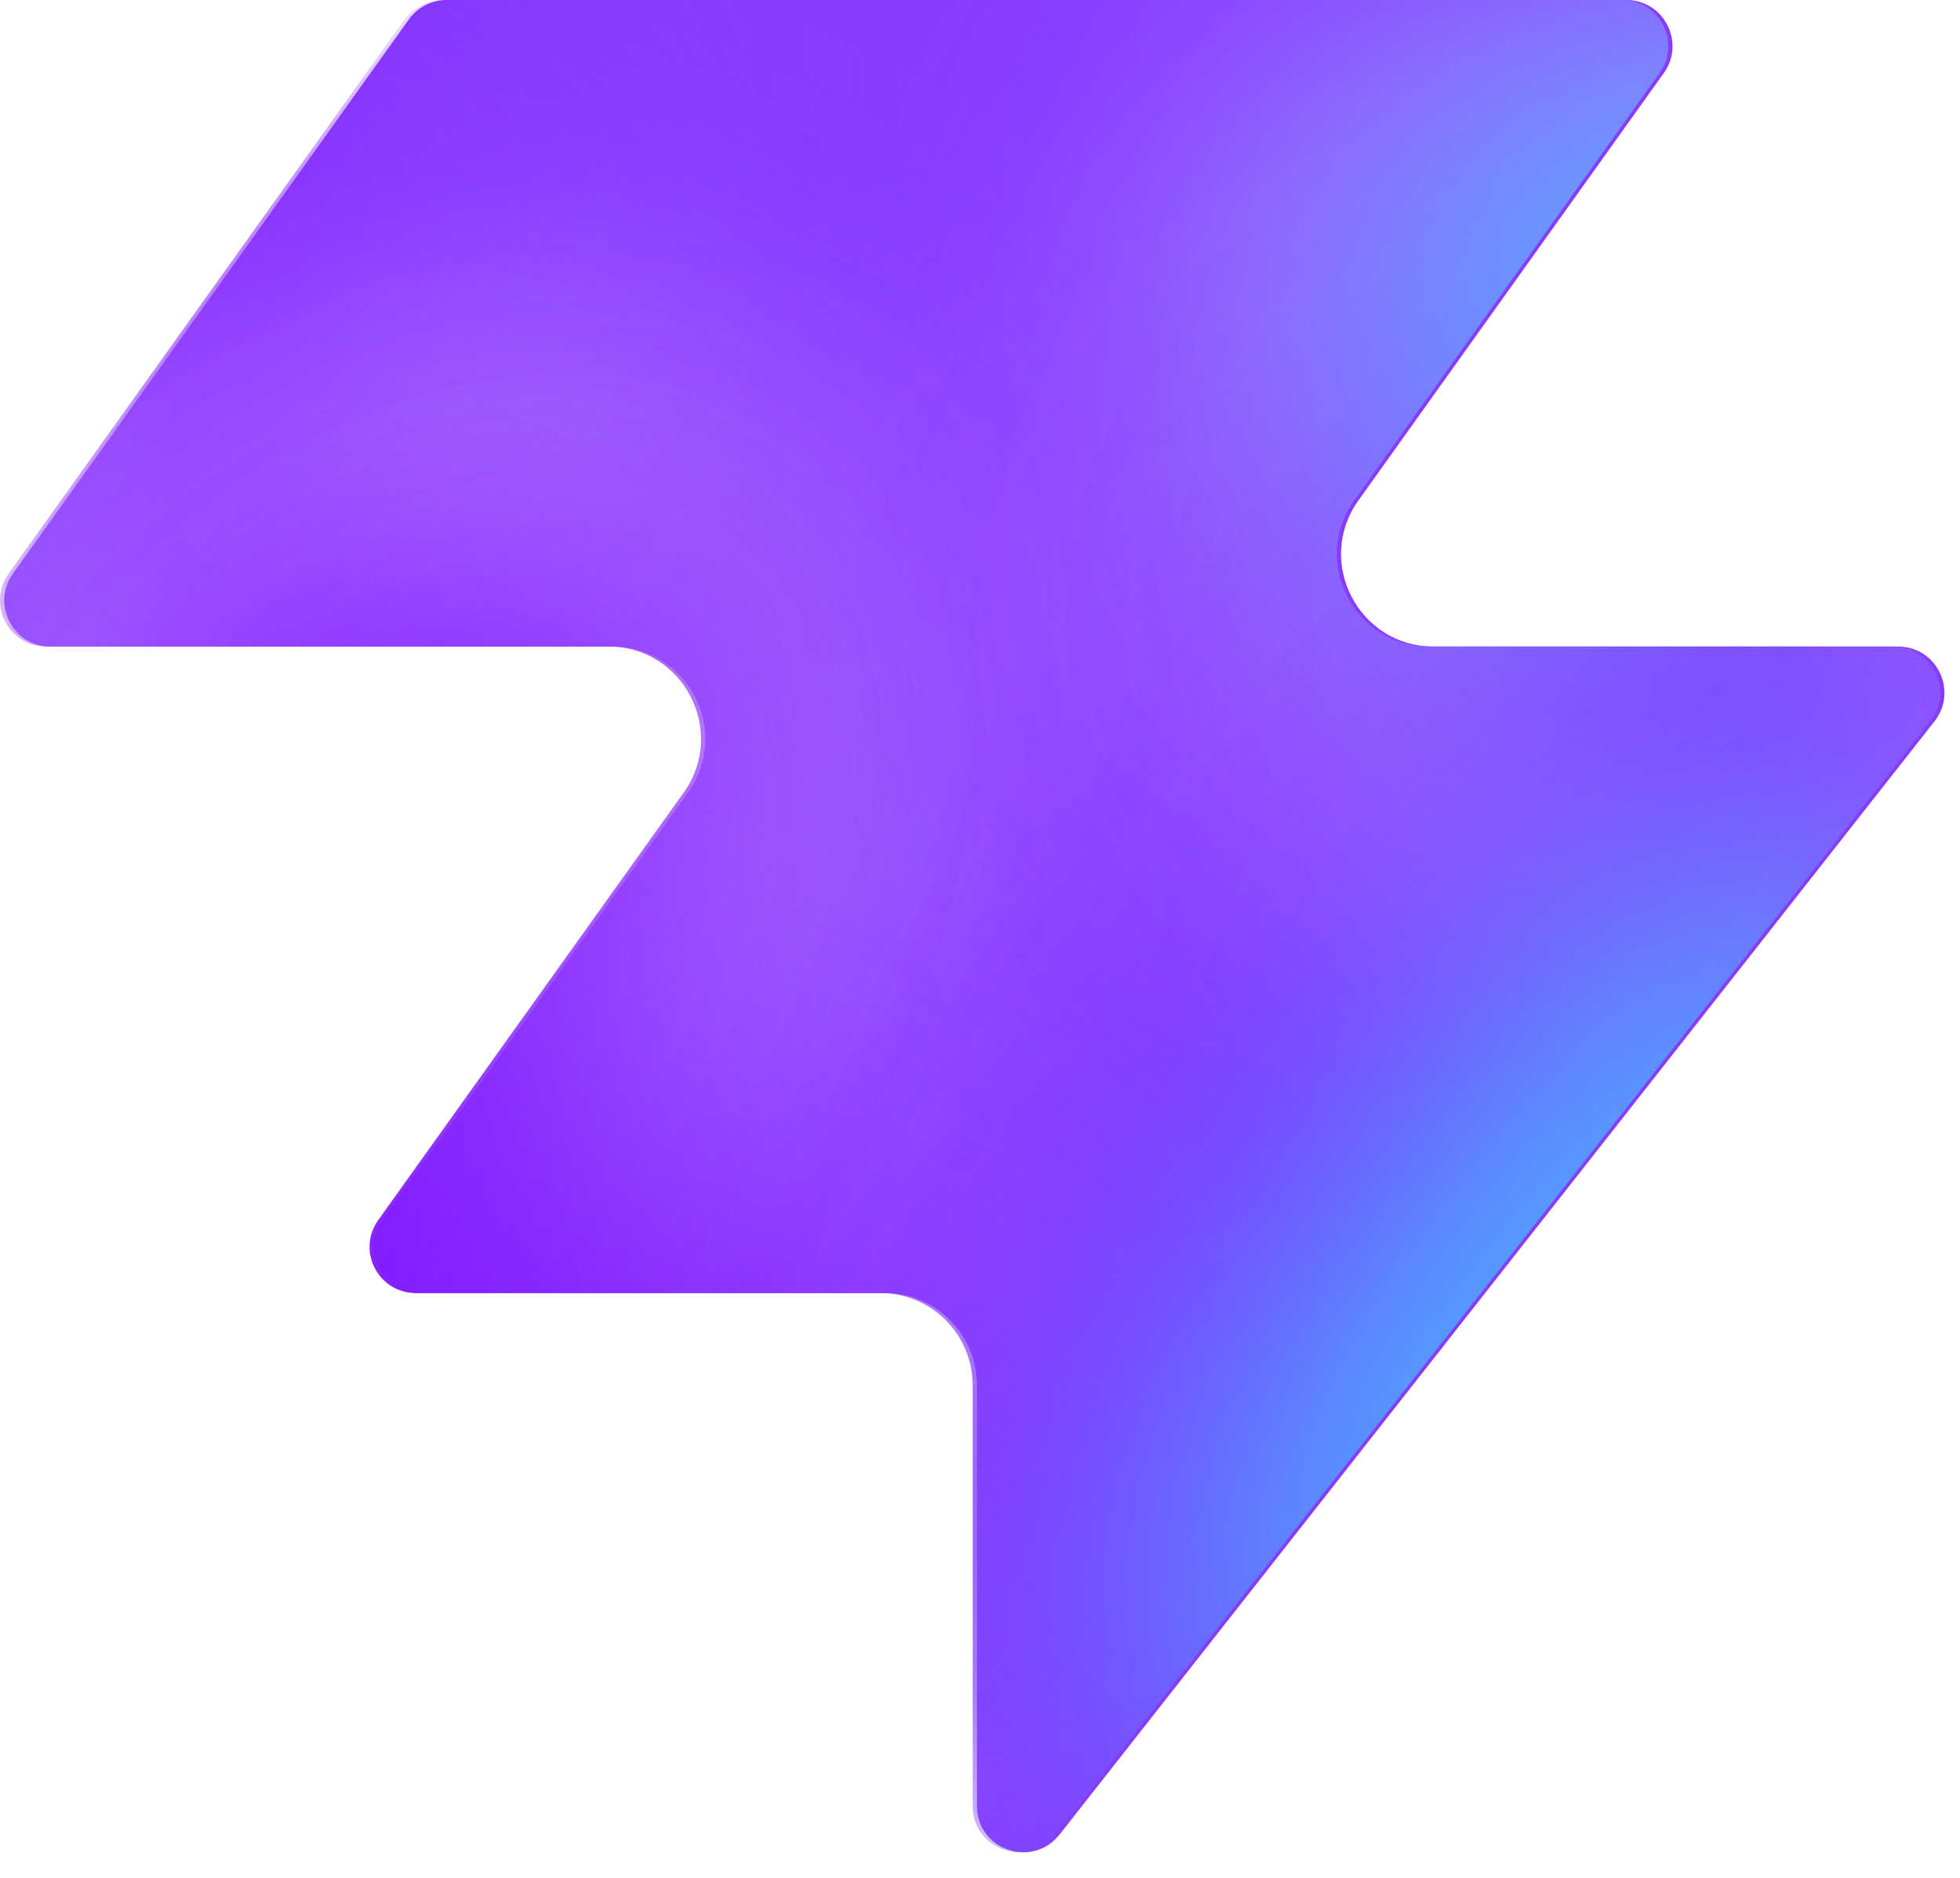
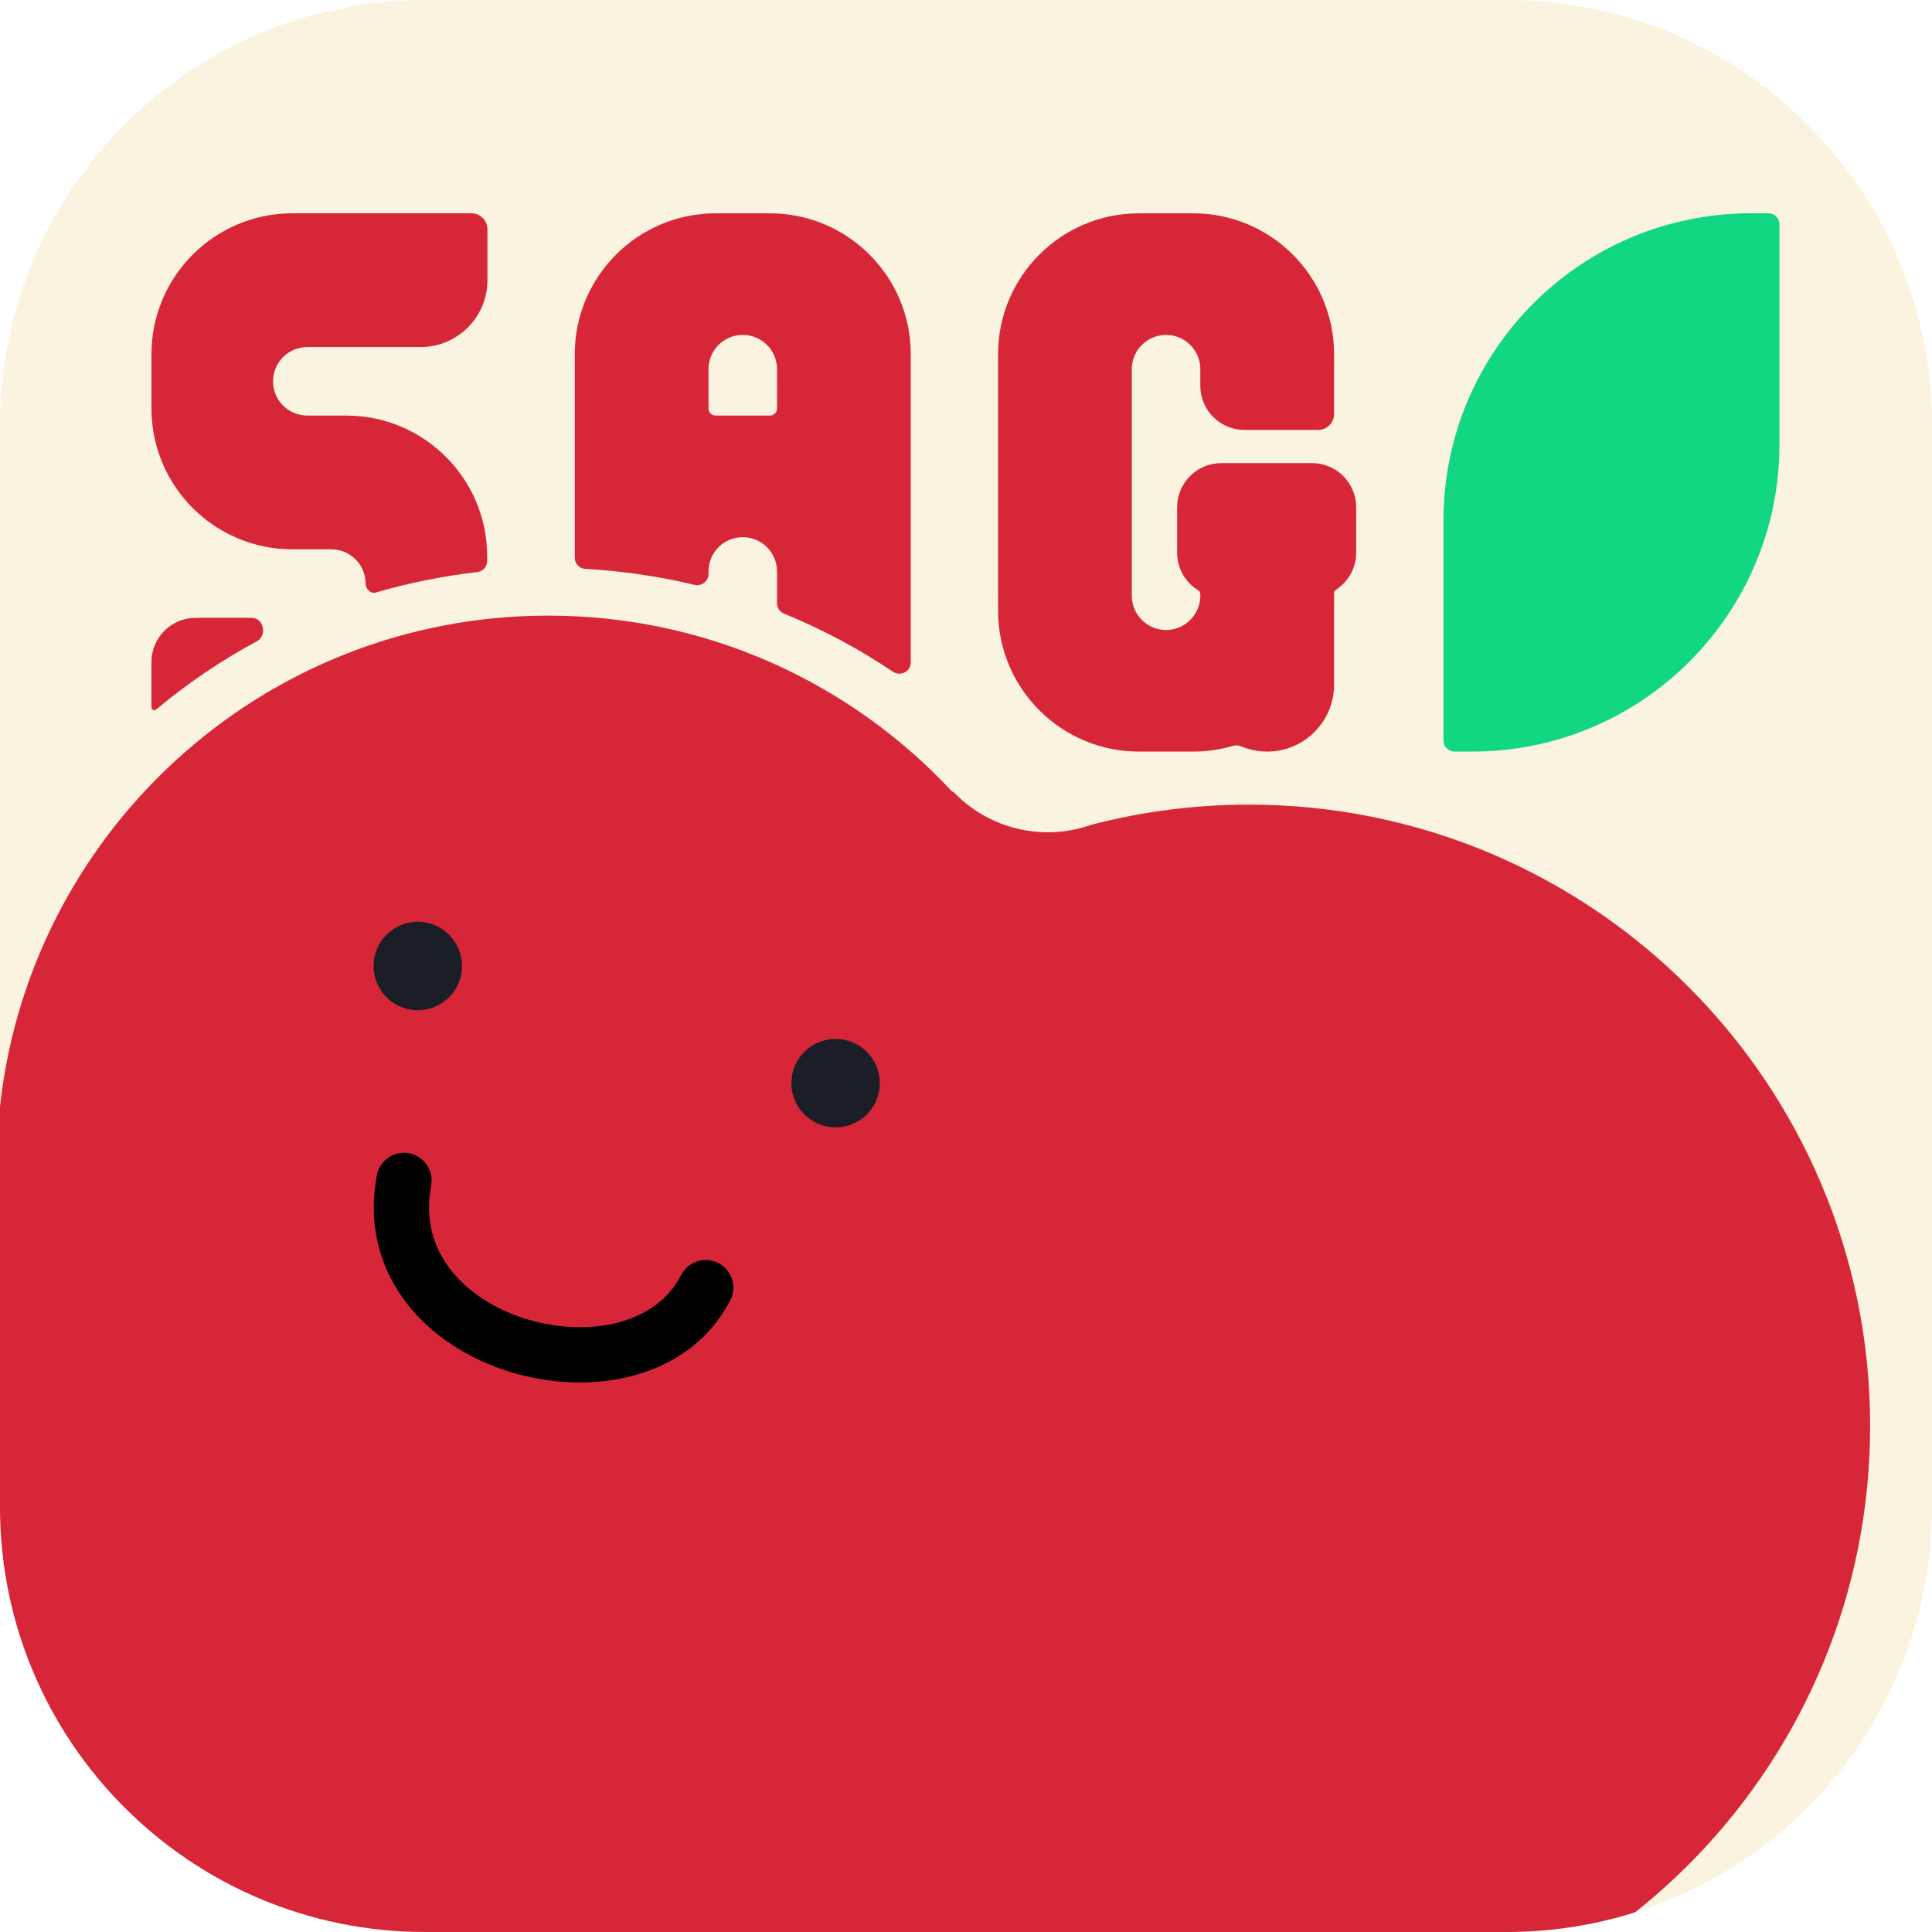
- <svg xmlns="http://www.w3.org/2000/svg" width="48" height="46" fill="none" viewBox="0 0 48 46">
-   <path fill="#863bff" d="M25.946 44.938c-.664.845-2.021.375-2.021-.698V33.937a2.26 2.26 0 0 0-2.262-2.262H10.287c-.92 0-1.456-1.04-.92-1.788l7.48-10.471c1.07-1.497 0-3.578-1.842-3.578H1.237c-.92 0-1.456-1.04-.92-1.788L10.013.474c.214-.297.556-.474.92-.474h28.894c.92 0 1.456 1.04.92 1.788l-7.48 10.471c-1.07 1.498 0 3.579 1.842 3.579h11.377c.943 0 1.473 1.088.89 1.83L25.947 44.94z" style="fill:#863bff;fill:color(display-p3 .525 .23 1);fill-opacity:1" />
-   <mask id="a" width="48" height="46" x="0" y="0" maskUnits="userSpaceOnUse" style="mask-type:alpha">
-     <path fill="#000" d="M25.842 44.938c-.664.844-2.021.375-2.021-.698V33.937a2.26 2.26 0 0 0-2.262-2.262H10.183c-.92 0-1.456-1.04-.92-1.788l7.48-10.471c1.07-1.498 0-3.579-1.842-3.579H1.133c-.92 0-1.456-1.04-.92-1.787L9.91.473c.214-.297.556-.474.92-.474h28.894c.92 0 1.456 1.04.92 1.788l-7.48 10.471c-1.07 1.498 0 3.578 1.842 3.578h11.377c.943 0 1.473 1.088.89 1.832L25.843 44.94z" style="fill:#000;fill-opacity:1" />
+ <svg xmlns="http://www.w3.org/2000/svg" width="200" height="200" viewBox="0 0 200 200" fill="none">
+   <rect width="200" height="200" rx="44.005" fill="#FAF3E0" />
+   <mask id="mask0_5_3209" style="mask-type:alpha" maskUnits="userSpaceOnUse" x="0" y="-1" width="200" height="201">
+     <rect y="-0" width="200" height="200" rx="44.005" fill="#FAF3E0" />
  </mask>
-   <g mask="url(#a)">
-     <g filter="url(#b)">
-       <ellipse cx="5.508" cy="14.704" fill="#ede6ff" rx="5.508" ry="14.704" style="fill:#ede6ff;fill:color(display-p3 .927 .903 1);fill-opacity:1" transform="matrix(.00324 1 1 -.00324 -4.47 31.516)" />
-     </g>
-     <g filter="url(#c)">
-       <ellipse cx="10.399" cy="29.851" fill="#ede6ff" rx="10.399" ry="29.851" style="fill:#ede6ff;fill:color(display-p3 .927 .903 1);fill-opacity:1" transform="matrix(.00324 1 1 -.00324 -39.328 7.883)" />
-     </g>
-     <g filter="url(#d)">
-       <ellipse cx="5.508" cy="30.487" fill="#7e14ff" rx="5.508" ry="30.487" style="fill:#7e14ff;fill:color(display-p3 .492 .077 1);fill-opacity:1" transform="rotate(89.814 -25.913 -14.639)scale(1 -1)" />
-     </g>
-     <g filter="url(#e)">
-       <ellipse cx="5.508" cy="30.599" fill="#7e14ff" rx="5.508" ry="30.599" style="fill:#7e14ff;fill:color(display-p3 .492 .077 1);fill-opacity:1" transform="rotate(89.814 -32.644 -3.334)scale(1 -1)" />
-     </g>
-     <g filter="url(#f)">
-       <ellipse cx="5.508" cy="30.599" fill="#7e14ff" rx="5.508" ry="30.599" style="fill:#7e14ff;fill:color(display-p3 .492 .077 1);fill-opacity:1" transform="matrix(.00324 1 1 -.00324 -34.34 30.47)" />
-     </g>
-     <g filter="url(#g)">
-       <ellipse cx="14.072" cy="22.078" fill="#ede6ff" rx="14.072" ry="22.078" style="fill:#ede6ff;fill:color(display-p3 .927 .903 1);fill-opacity:1" transform="rotate(93.35 24.506 48.493)scale(-1 1)" />
-     </g>
-     <g filter="url(#h)">
-       <ellipse cx="3.47" cy="21.501" fill="#7e14ff" rx="3.47" ry="21.501" style="fill:#7e14ff;fill:color(display-p3 .492 .077 1);fill-opacity:1" transform="rotate(89.009 28.708 47.59)scale(-1 1)" />
-     </g>
-     <g filter="url(#i)">
-       <ellipse cx="3.47" cy="21.501" fill="#7e14ff" rx="3.47" ry="21.501" style="fill:#7e14ff;fill:color(display-p3 .492 .077 1);fill-opacity:1" transform="rotate(89.009 28.708 47.59)scale(-1 1)" />
-     </g>
-     <g filter="url(#j)">
-       <ellipse cx=".387" cy="8.972" fill="#7e14ff" rx="4.407" ry="29.108" style="fill:#7e14ff;fill:color(display-p3 .492 .077 1);fill-opacity:1" transform="rotate(39.51 .387 8.972)" />
-     </g>
-     <g filter="url(#k)">
-       <ellipse cx="47.523" cy="-6.092" fill="#7e14ff" rx="4.407" ry="29.108" style="fill:#7e14ff;fill:color(display-p3 .492 .077 1);fill-opacity:1" transform="rotate(37.892 47.523 -6.092)" />
-     </g>
-     <g filter="url(#l)">
-       <ellipse cx="41.412" cy="6.333" fill="#47bfff" rx="5.971" ry="9.665" style="fill:#47bfff;fill:color(display-p3 .28 .748 1);fill-opacity:1" transform="rotate(37.892 41.412 6.333)" />
-     </g>
-     <g filter="url(#m)">
-       <ellipse cx="-1.879" cy="38.332" fill="#7e14ff" rx="4.407" ry="29.108" style="fill:#7e14ff;fill:color(display-p3 .492 .077 1);fill-opacity:1" transform="rotate(37.892 -1.88 38.332)" />
-     </g>
-     <g filter="url(#n)">
-       <ellipse cx="-1.879" cy="38.332" fill="#7e14ff" rx="4.407" ry="29.108" style="fill:#7e14ff;fill:color(display-p3 .492 .077 1);fill-opacity:1" transform="rotate(37.892 -1.88 38.332)" />
-     </g>
-     <g filter="url(#o)">
-       <ellipse cx="35.651" cy="29.907" fill="#7e14ff" rx="4.407" ry="29.108" style="fill:#7e14ff;fill:color(display-p3 .492 .077 1);fill-opacity:1" transform="rotate(37.892 35.651 29.907)" />
-     </g>
-     <g filter="url(#p)">
-       <ellipse cx="38.418" cy="32.4" fill="#47bfff" rx="5.971" ry="15.297" style="fill:#47bfff;fill:color(display-p3 .28 .748 1);fill-opacity:1" transform="rotate(37.892 38.418 32.4)" />
-     </g>
+   <g mask="url(#mask0_5_3209)">
+     <path d="M56.752 63.729C73.266 63.73 88.142 70.741 98.567 81.949L98.71 81.988C101.168 84.556 104.63 86.155 108.465 86.155C110.037 86.155 111.545 85.885 112.948 85.391C118.167 84.024 123.645 83.295 129.292 83.295C164.805 83.295 193.594 112.085 193.594 147.598C193.594 182.268 166.155 210.529 131.808 211.85V211.899H-0.342V115.56H-0.103C2.553 86.495 26.994 63.729 56.752 63.729Z" fill="#D72638" />
  </g>
-   <defs>
-     <filter id="b" width="60.045" height="41.654" x="-19.77" y="16.149" color-interpolation-filters="sRGB" filterUnits="userSpaceOnUse">
-       <feFlood flood-opacity="0" result="BackgroundImageFix" />
-       <feBlend in="SourceGraphic" in2="BackgroundImageFix" result="shape" />
-       <feGaussianBlur result="effect1_foregroundBlur_2002_17158" stdDeviation="7.659" />
-     </filter>
-     <filter id="c" width="90.34" height="51.437" x="-54.613" y="-7.533" color-interpolation-filters="sRGB" filterUnits="userSpaceOnUse">
-       <feFlood flood-opacity="0" result="BackgroundImageFix" />
-       <feBlend in="SourceGraphic" in2="BackgroundImageFix" result="shape" />
-       <feGaussianBlur result="effect1_foregroundBlur_2002_17158" stdDeviation="7.659" />
-     </filter>
-     <filter id="d" width="79.355" height="29.4" x="-49.64" y="2.03" color-interpolation-filters="sRGB" filterUnits="userSpaceOnUse">
-       <feFlood flood-opacity="0" result="BackgroundImageFix" />
-       <feBlend in="SourceGraphic" in2="BackgroundImageFix" result="shape" />
-       <feGaussianBlur result="effect1_foregroundBlur_2002_17158" stdDeviation="4.596" />
-     </filter>
-     <filter id="e" width="79.579" height="29.4" x="-45.045" y="20.029" color-interpolation-filters="sRGB" filterUnits="userSpaceOnUse">
-       <feFlood flood-opacity="0" result="BackgroundImageFix" />
-       <feBlend in="SourceGraphic" in2="BackgroundImageFix" result="shape" />
-       <feGaussianBlur result="effect1_foregroundBlur_2002_17158" stdDeviation="4.596" />
-     </filter>
-     <filter id="f" width="79.579" height="29.4" x="-43.513" y="21.178" color-interpolation-filters="sRGB" filterUnits="userSpaceOnUse">
-       <feFlood flood-opacity="0" result="BackgroundImageFix" />
-       <feBlend in="SourceGraphic" in2="BackgroundImageFix" result="shape" />
-       <feGaussianBlur result="effect1_foregroundBlur_2002_17158" stdDeviation="4.596" />
-     </filter>
-     <filter id="g" width="74.749" height="58.852" x="15.756" y="-17.901" color-interpolation-filters="sRGB" filterUnits="userSpaceOnUse">
-       <feFlood flood-opacity="0" result="BackgroundImageFix" />
-       <feBlend in="SourceGraphic" in2="BackgroundImageFix" result="shape" />
-       <feGaussianBlur result="effect1_foregroundBlur_2002_17158" stdDeviation="7.659" />
-     </filter>
-     <filter id="h" width="61.377" height="25.362" x="23.548" y="2.284" color-interpolation-filters="sRGB" filterUnits="userSpaceOnUse">
-       <feFlood flood-opacity="0" result="BackgroundImageFix" />
-       <feBlend in="SourceGraphic" in2="BackgroundImageFix" result="shape" />
-       <feGaussianBlur result="effect1_foregroundBlur_2002_17158" stdDeviation="4.596" />
-     </filter>
-     <filter id="i" width="61.377" height="25.362" x="23.548" y="2.284" color-interpolation-filters="sRGB" filterUnits="userSpaceOnUse">
-       <feFlood flood-opacity="0" result="BackgroundImageFix" />
-       <feBlend in="SourceGraphic" in2="BackgroundImageFix" result="shape" />
-       <feGaussianBlur result="effect1_foregroundBlur_2002_17158" stdDeviation="4.596" />
-     </filter>
-     <filter id="j" width="56.045" height="63.649" x="-27.636" y="-22.853" color-interpolation-filters="sRGB" filterUnits="userSpaceOnUse">
-       <feFlood flood-opacity="0" result="BackgroundImageFix" />
-       <feBlend in="SourceGraphic" in2="BackgroundImageFix" result="shape" />
-       <feGaussianBlur result="effect1_foregroundBlur_2002_17158" stdDeviation="4.596" />
-     </filter>
-     <filter id="k" width="54.814" height="64.646" x="20.116" y="-38.415" color-interpolation-filters="sRGB" filterUnits="userSpaceOnUse">
-       <feFlood flood-opacity="0" result="BackgroundImageFix" />
-       <feBlend in="SourceGraphic" in2="BackgroundImageFix" result="shape" />
-       <feGaussianBlur result="effect1_foregroundBlur_2002_17158" stdDeviation="4.596" />
-     </filter>
-     <filter id="l" width="33.541" height="35.313" x="24.641" y="-11.323" color-interpolation-filters="sRGB" filterUnits="userSpaceOnUse">
-       <feFlood flood-opacity="0" result="BackgroundImageFix" />
-       <feBlend in="SourceGraphic" in2="BackgroundImageFix" result="shape" />
-       <feGaussianBlur result="effect1_foregroundBlur_2002_17158" stdDeviation="4.596" />
-     </filter>
-     <filter id="m" width="54.814" height="64.646" x="-29.286" y="6.009" color-interpolation-filters="sRGB" filterUnits="userSpaceOnUse">
-       <feFlood flood-opacity="0" result="BackgroundImageFix" />
-       <feBlend in="SourceGraphic" in2="BackgroundImageFix" result="shape" />
-       <feGaussianBlur result="effect1_foregroundBlur_2002_17158" stdDeviation="4.596" />
-     </filter>
-     <filter id="n" width="54.814" height="64.646" x="-29.286" y="6.009" color-interpolation-filters="sRGB" filterUnits="userSpaceOnUse">
-       <feFlood flood-opacity="0" result="BackgroundImageFix" />
-       <feBlend in="SourceGraphic" in2="BackgroundImageFix" result="shape" />
-       <feGaussianBlur result="effect1_foregroundBlur_2002_17158" stdDeviation="4.596" />
-     </filter>
-     <filter id="o" width="54.814" height="64.646" x="8.244" y="-2.416" color-interpolation-filters="sRGB" filterUnits="userSpaceOnUse">
-       <feFlood flood-opacity="0" result="BackgroundImageFix" />
-       <feBlend in="SourceGraphic" in2="BackgroundImageFix" result="shape" />
-       <feGaussianBlur result="effect1_foregroundBlur_2002_17158" stdDeviation="4.596" />
-     </filter>
-     <filter id="p" width="39.409" height="43.623" x="18.713" y="10.588" color-interpolation-filters="sRGB" filterUnits="userSpaceOnUse">
-       <feFlood flood-opacity="0" result="BackgroundImageFix" />
-       <feBlend in="SourceGraphic" in2="BackgroundImageFix" result="shape" />
-       <feGaussianBlur result="effect1_foregroundBlur_2002_17158" stdDeviation="4.596" />
-     </filter>
-   </defs>
+   <circle cx="43.248" cy="100.001" r="4.577" fill="#1B1E27" />
+   <circle cx="86.499" cy="112.127" r="4.577" fill="#1B1E27" />
+   <path d="M41.818 122.196C38.558 139.645 66.246 146.624 73.053 133.295" stroke="black" stroke-width="5.721" stroke-linecap="round" />
+   <path d="M123.516 22.083C131.572 22.084 138.103 28.615 138.104 36.671V37.986C138.104 37.986 138.103 37.987 138.103 37.987C138.102 37.987 138.102 37.987 138.102 37.987V42.392C138.102 42.416 138.101 42.44 138.099 42.463C138.093 42.568 138.093 42.673 138.099 42.778C138.101 42.802 138.102 42.826 138.102 42.85C138.102 43.766 137.358 44.509 136.442 44.509H131.637C131.631 44.509 131.624 44.508 131.618 44.508H128.833C126.305 44.508 124.256 42.459 124.256 39.931V37.99C124.256 37.988 124.254 37.987 124.252 37.987C124.25 37.987 124.249 37.985 124.249 37.983C124.129 36.133 122.591 34.669 120.711 34.668C118.752 34.668 117.164 36.257 117.164 38.216L117.163 42.106V57.78C117.163 57.78 117.163 57.781 117.164 57.781C117.164 57.781 117.164 57.781 117.164 57.781V61.67C117.164 63.629 118.752 65.217 120.711 65.217C122.591 65.216 124.129 63.753 124.249 61.903C124.249 61.901 124.25 61.9 124.252 61.9C124.254 61.9 124.256 61.898 124.256 61.896V61.483C124.256 61.331 124.171 61.191 124.041 61.112C122.73 60.307 121.854 58.86 121.854 57.208V52.517C121.855 49.989 123.904 47.941 126.432 47.941H128.799C128.81 47.941 128.822 47.94 128.833 47.94H133.523C133.534 47.94 133.546 47.941 133.557 47.941H135.813C138.341 47.941 140.389 49.989 140.39 52.517V57.208C140.39 58.807 139.569 60.213 138.327 61.031C138.19 61.122 138.101 61.273 138.101 61.438V61.898C138.101 61.899 138.101 61.9 138.102 61.9C138.103 61.9 138.104 61.9 138.104 61.901V63.215C138.104 63.29 138.102 63.366 138.101 63.441V70.841C138.101 70.854 138.102 70.868 138.102 70.881C138.102 74.704 135.003 77.803 131.18 77.803C130.234 77.803 129.334 77.612 128.513 77.269C128.234 77.152 127.923 77.127 127.633 77.212C126.327 77.596 124.946 77.803 123.516 77.803H117.909C109.853 77.803 103.321 71.272 103.32 63.215V61.062C103.32 61.036 103.318 61.01 103.318 60.984V37.3C103.318 37.274 103.32 37.247 103.32 37.221V36.671C103.321 28.615 109.853 22.083 117.909 22.083H123.516Z" fill="#D72638" />
+   <path d="M26.044 63.959C27.288 63.959 27.694 65.787 26.6 66.377C22.872 68.387 19.38 70.757 16.176 73.438C15.978 73.604 15.678 73.485 15.678 73.227V68.535C15.678 66.008 17.727 63.959 20.255 63.959H26.044ZM48.342 22.082C48.366 22.082 48.39 22.083 48.414 22.084C48.519 22.09 48.624 22.09 48.729 22.084C48.753 22.083 48.777 22.082 48.801 22.082C49.717 22.082 50.46 22.825 50.46 23.741V28.547C50.46 28.596 50.456 28.645 50.452 28.694C50.457 28.797 50.46 28.9 50.46 29.004C50.46 32.827 47.361 35.927 43.538 35.927H31.81C29.851 35.927 28.263 37.515 28.263 39.474C28.263 41.433 29.851 43.02 31.81 43.021H35.846C43.902 43.021 50.434 49.552 50.434 57.609V58.072C50.434 58.66 49.988 59.151 49.404 59.219C45.793 59.637 42.278 60.353 38.886 61.342C38.366 61.493 37.845 60.953 37.845 60.412C37.845 58.454 36.257 56.866 34.298 56.865H30.268C22.211 56.865 15.68 50.333 15.68 42.277V36.67C15.68 28.614 22.211 22.082 30.268 22.082H48.342Z" fill="#D72638" />
+   <path d="M79.695 22.083C87.752 22.084 94.283 28.615 94.283 36.671V42.278C94.283 42.34 94.281 42.403 94.28 42.466V57.383C94.281 57.458 94.283 57.534 94.283 57.61V63.216C94.283 63.279 94.281 63.342 94.28 63.404V68.58C94.28 69.515 93.216 70.06 92.44 69.538C88.928 67.175 85.15 65.152 81.158 63.52C80.723 63.342 80.436 62.921 80.436 62.451V59.08C80.396 57.156 78.825 55.607 76.891 55.607C74.932 55.607 73.344 57.195 73.344 59.154V59.42C73.344 60.171 72.633 60.718 71.904 60.544C68.251 59.671 64.472 59.109 60.597 58.89C59.983 58.855 59.498 58.352 59.498 57.737V38.444C59.498 38.417 59.5 38.391 59.5 38.364V36.671C59.5 28.615 66.032 22.083 74.089 22.083H79.695ZM76.891 34.668C74.932 34.668 73.344 36.257 73.344 38.216L73.343 42.106V42.292C73.343 42.698 73.683 43.021 74.089 43.021H79.695C80.098 43.021 80.436 42.701 80.436 42.298V39.245C80.436 39.219 80.437 39.193 80.438 39.166V38.216C80.437 36.258 78.849 34.669 76.891 34.668Z" fill="#D72638" />
+   <path d="M184.21 45.996C184.21 46.024 184.21 46.051 184.209 46.078V22.084C184.209 22.084 184.209 22.083 184.209 22.083C184.209 22.083 184.208 22.084 184.208 22.084V46.16C184.12 63.627 169.955 77.763 152.477 77.803H150.572C149.94 77.803 149.428 77.291 149.428 76.659V53.636C149.564 36.211 163.711 22.123 181.159 22.083H149.429C149.428 22.083 149.428 22.083 149.428 22.083C149.428 22.082 149.428 22.082 149.429 22.082H183.066C183.698 22.082 184.21 22.595 184.21 23.226V45.996Z" fill="#11D684" />
</svg>
